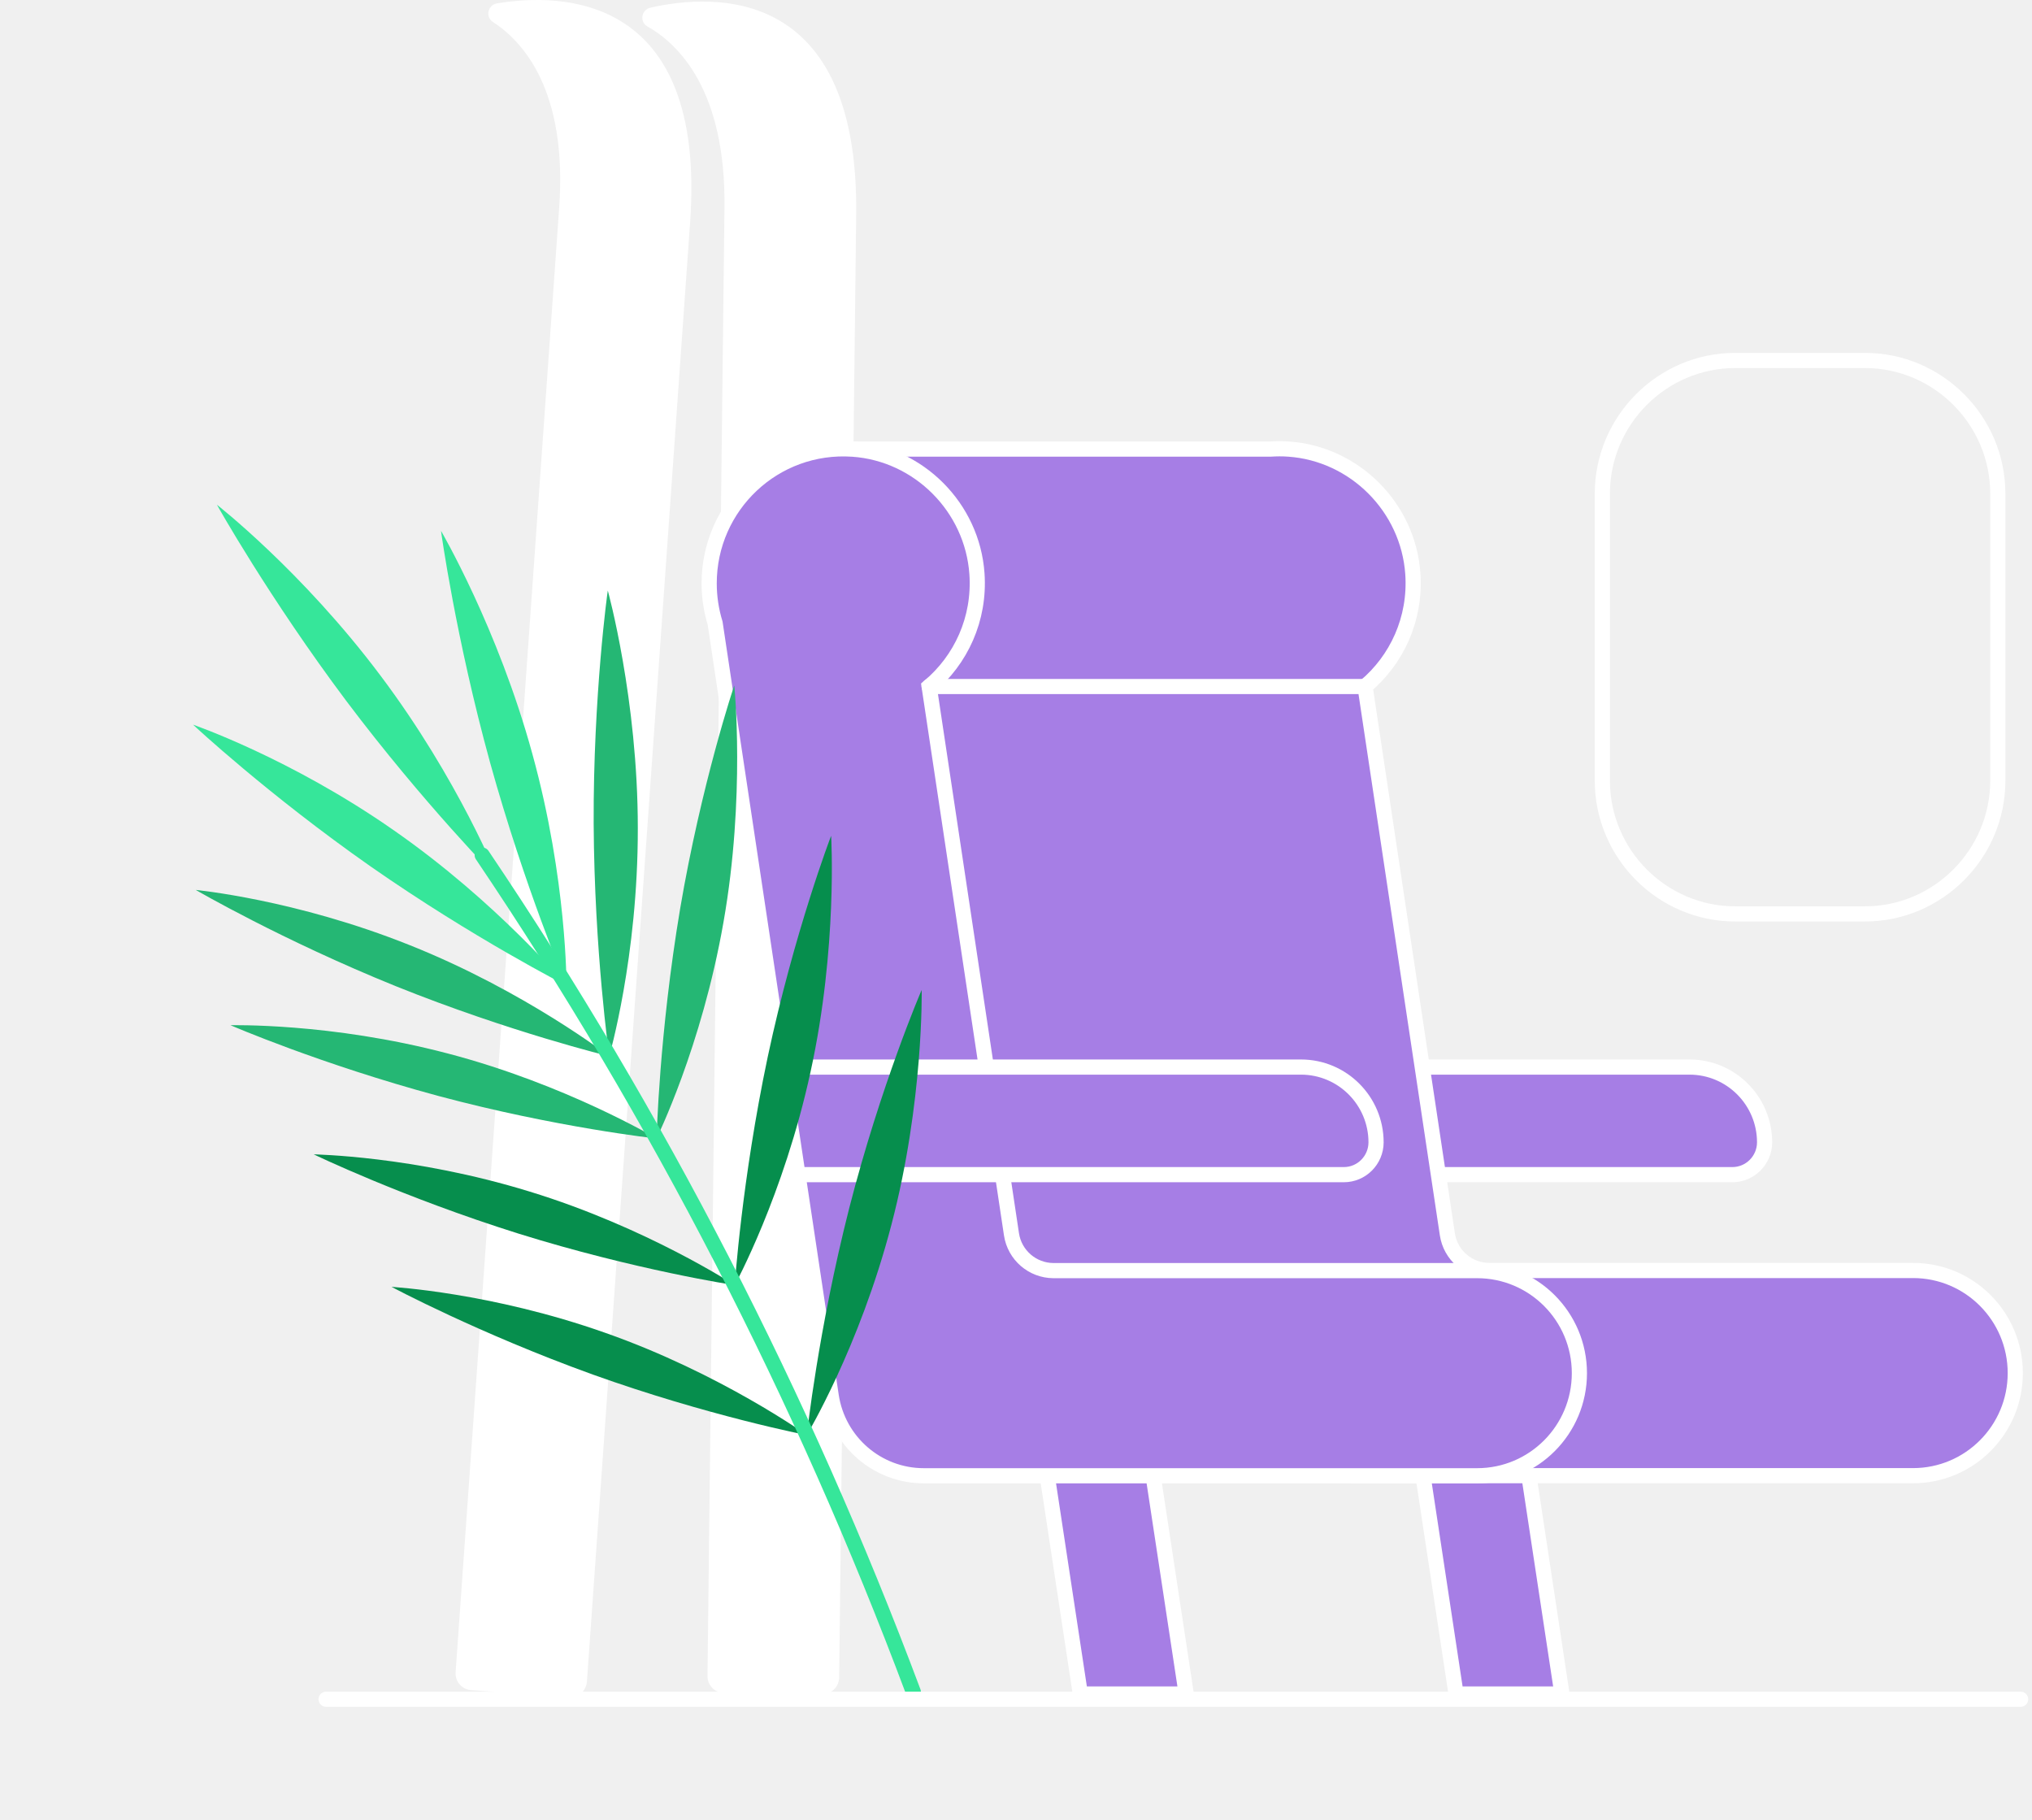
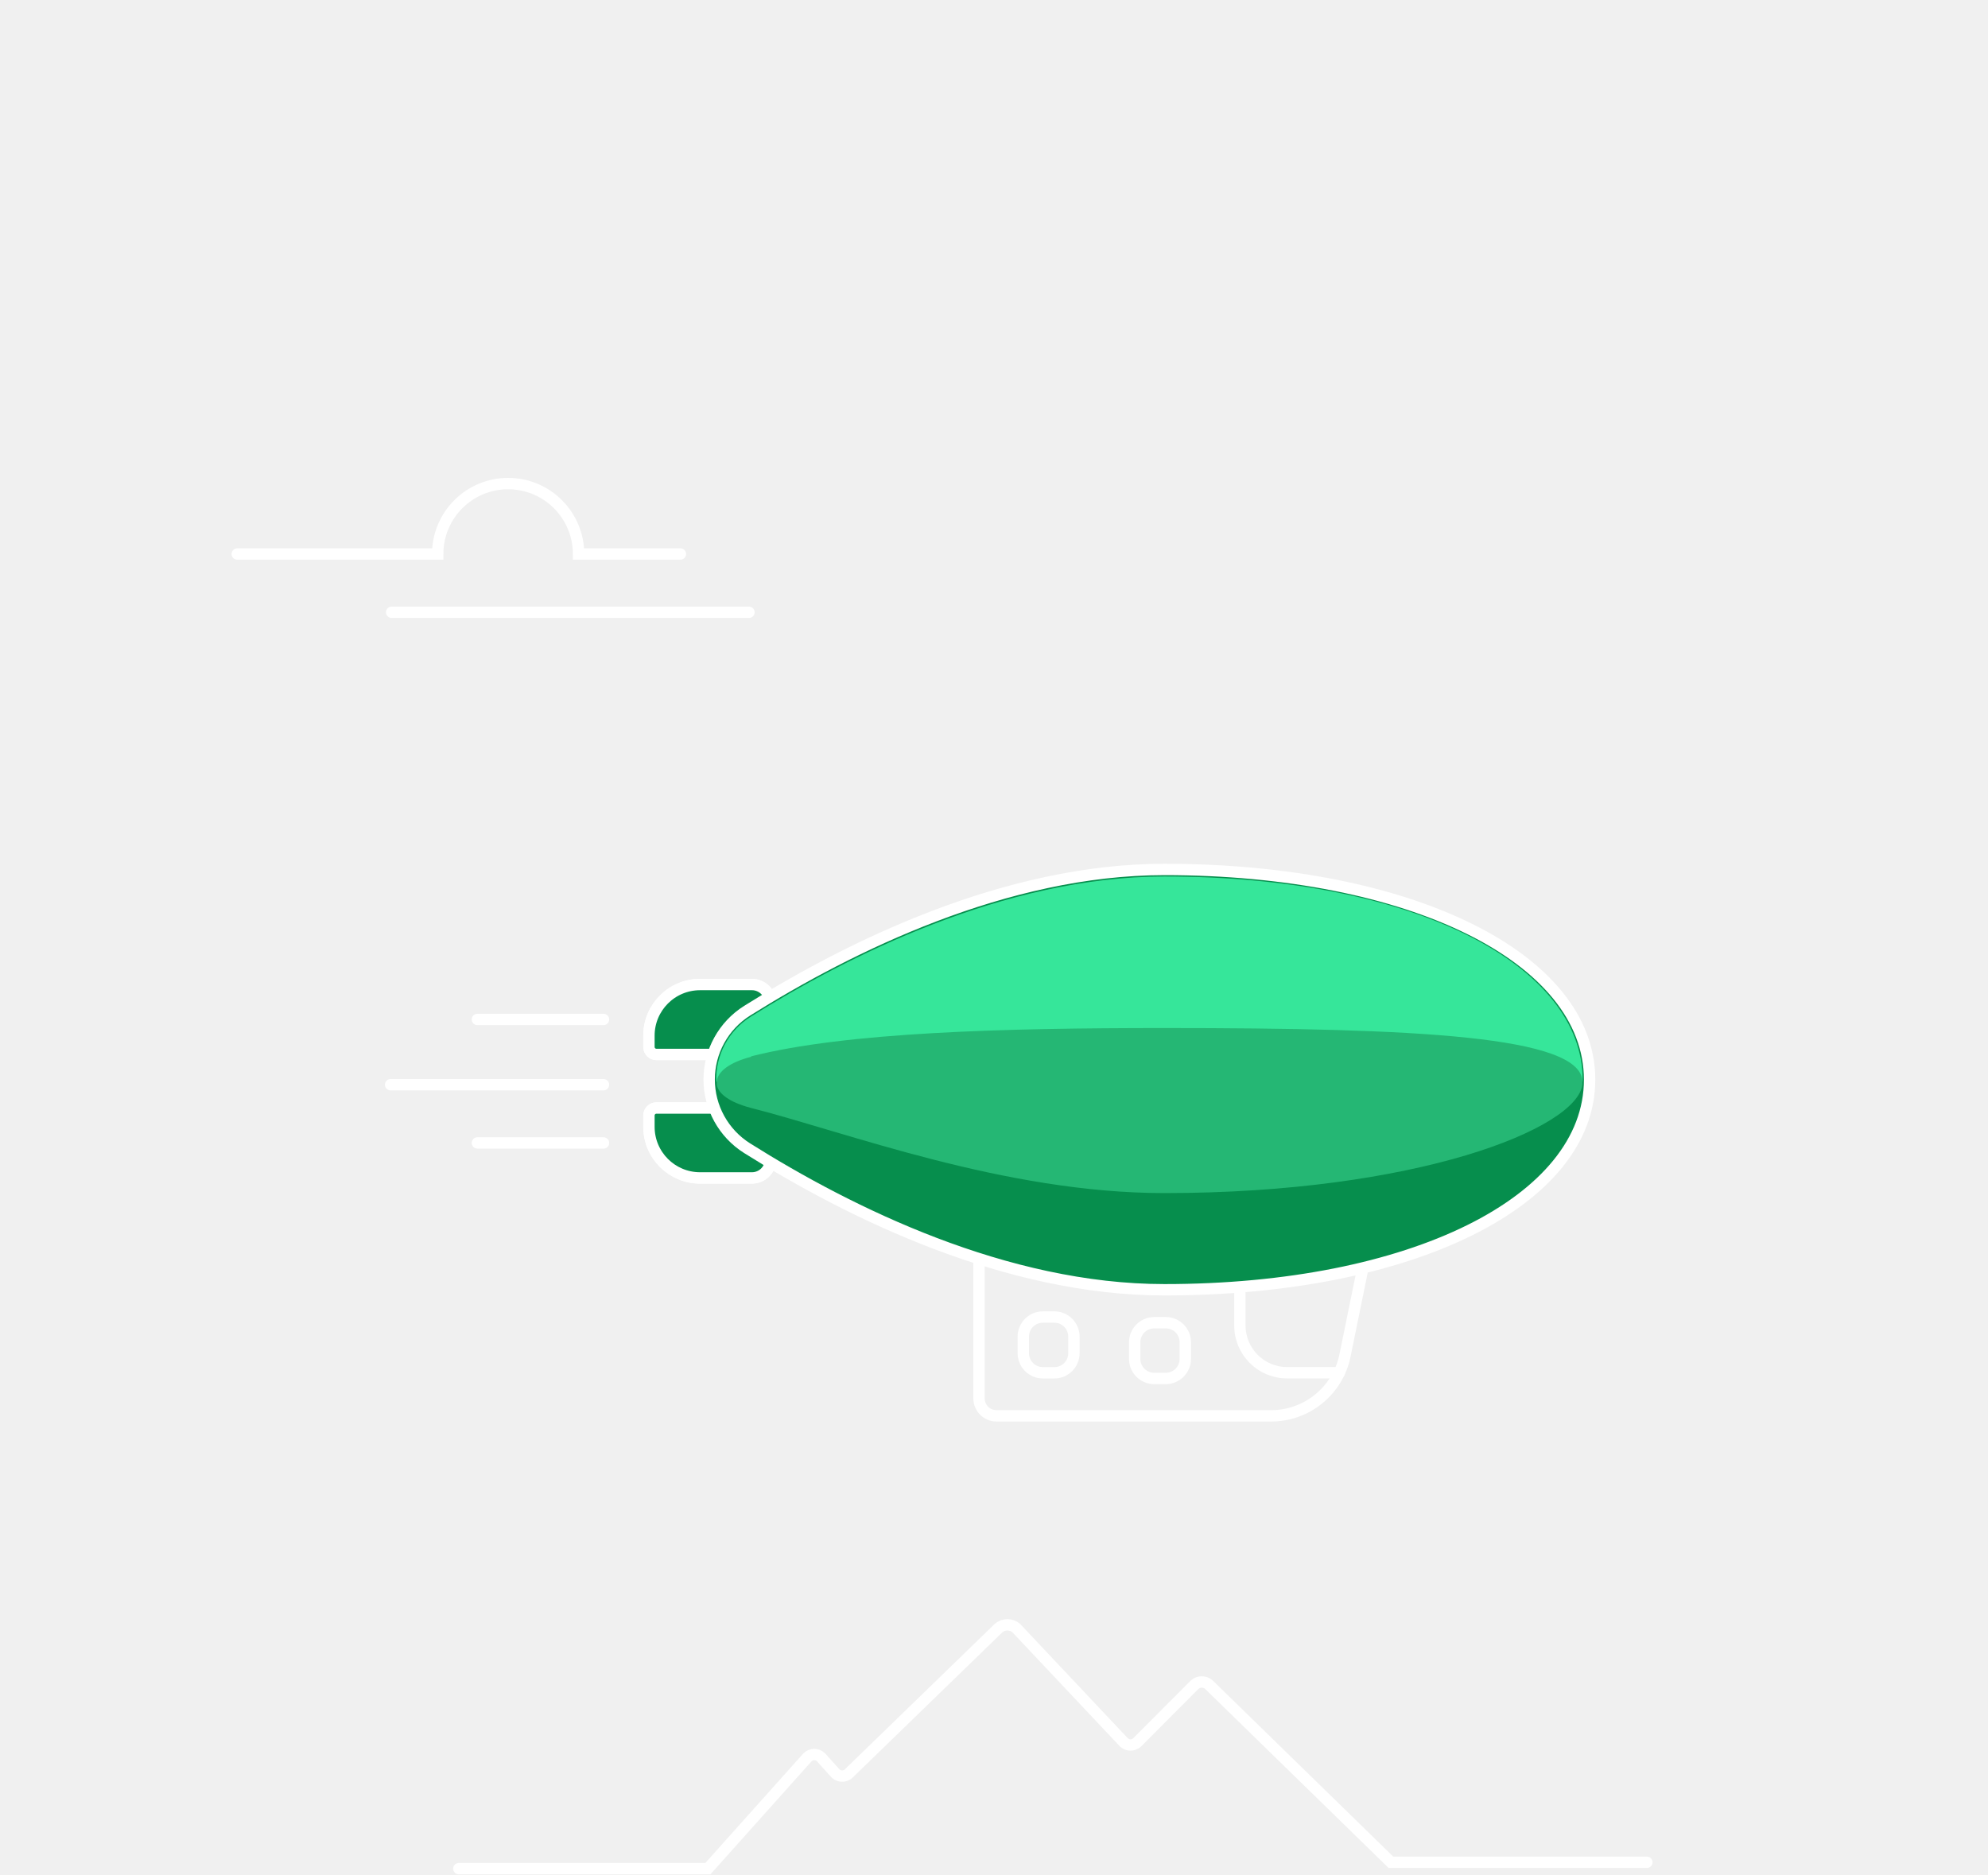
- <svg xmlns="http://www.w3.org/2000/svg" width="268" height="240" fill="none">
-   <path d="M62.126 222.89c-1.208-.084-2.129-1.144-2.036-2.356L73.752 27.366c1.098-15.486-4.799-21.919-8.745-24.47-1.022-.661-.667-2.246.532-2.45C73.997-.953 93.159-.885 91.022 29.29L77.41 221.763c-.085 1.212-1.141 2.136-2.349 2.043l-12.936-.916z" fill="#fff" />
-   <path d="M95.483 223.263c-1.217-.017-2.188-1.017-2.171-2.229l2.239-193.634c.186-15.528-6.075-21.605-10.164-23.911-1.065-.602-.803-2.204.389-2.475 8.356-1.899 27.494-2.967 27.147 27.284l-2.247 192.931c-.017 1.221-1.014 2.195-2.222 2.178l-12.97-.144z" fill="#fff" />
-   <path d="M245.97 120.526h-17.118c-9.634 0-17.52-7.907-17.52-17.58V65.118c0-9.673 7.886-17.579 17.52-17.579h17.118c9.635 0 17.521 7.907 17.521 17.579v37.828c0 9.665-7.886 17.58-17.521 17.58z" stroke="#fff" stroke-width="2" />
-   <path d="M228.482 154.913h-60.741v-14.189h55.089c5.466 0 9.902 4.45 9.902 9.934-.008 2.348-1.909 4.255-4.25 4.255zM156.453 223.407h-13.966l-6.312-41.591h13.967l6.311 41.591zM206.008 223.407h-13.967l-6.303-41.591h13.967l6.303 41.591z" fill="#A67EE5" stroke="#fff" stroke-width="2" stroke-miterlimit="10" />
-   <path d="M252.309 167.551h-55.891c-2.763 0-5.112-2.026-5.526-4.772l-10.857-72.242c4.174-3.501 6.717-8.9 6.303-14.884-.608-8.739-7.672-15.825-16.383-16.427-.811-.059-1.614-.051-2.408 0h-55.089l-.312 102.89 15.766 23.352 47.189 8.391c1.326.483 2.746.754 4.224.754h72.984c7.452 0 13.485-6.06 13.485-13.527 0-7.476-6.033-13.536-13.485-13.536z" fill="#A67EE5" stroke="#fff" stroke-width="2" stroke-miterlimit="10" />
-   <path d="M133.404 162.787l-10.857-72.241c4.174-3.501 6.717-8.9 6.303-14.884-.608-8.739-7.672-15.825-16.383-16.427-10.333-.712-18.934 7.484-18.934 17.698 0 1.831.279 3.594.786 5.255L109.628 184.079c.913 6.06 6.1 10.544 12.209 10.544h72.984c7.452 0 13.485-6.06 13.485-13.528 0-7.476-6.041-13.527-13.485-13.527H138.93c-2.763-.017-5.112-2.043-5.526-4.781z" fill="#A67EE5" stroke="#fff" stroke-width="2" stroke-miterlimit="10" />
-   <path d="M177.238 154.913h-71.995l-2.129-14.189h68.472c5.466 0 9.902 4.45 9.902 9.934-.008 2.348-1.909 4.255-4.25 4.255z" fill="#A67EE5" stroke="#fff" stroke-width="2" stroke-miterlimit="10" />
-   <path d="M122.547 90.537h57.488" stroke="#fff" stroke-width="2" stroke-miterlimit="10" stroke-linecap="round" />
-   <path d="M50.163 89.071c10.35 13.753 15.589 26.951 15.589 26.924-.026-.007-9.88-10.007-20.077-23.553-10.172-13.571-17.066-25.861-17.067-25.882-.026-.007 11.226 8.739 21.555 22.511zM51.922 109.489c13.717 9.539 22.811 20.511 22.797 20.486-.019.006-12.308-6.27-25.84-15.708-13.514-9.465-23.412-18.675-23.416-18.701-.023.008 12.752 4.356 26.459 13.923z" fill="#36E69A" />
-   <path d="M64.64 100.581c4.568 16.471 10.059 29.379 10.079 29.394-.018.017.097-13.847-4.497-30.522-4.562-16.677-12.075-29.461-12.055-29.445-.014.014 1.937 14.1 6.473 30.573z" fill="#36E69A" />
-   <path d="M78.298 108.621c.096 16.905 2.051 30.654 2.061 30.67-.025.004 3.784-13.013 3.762-30.054.008-17.037-3.965-31.378-3.958-31.355-.019.005-1.929 13.844-1.865 30.739z" fill="#25B774" />
-   <path d="M54.065 124.656c15.151 6.039 26.312 14.657 26.293 14.635-.007.015-13.166-3.197-28.171-9.239-14.993-6.071-26.355-12.676-26.368-12.69-.014.013 13.099 1.224 28.246 7.294zM59.044 138.93c15.592 4.071 27.573 11.22 27.556 11.209-.003.023-13.308-1.46-28.784-5.605-15.473-4.17-27.409-9.318-27.419-9.334-.007.026 13.059-.372 28.647 3.73zM89.696 119.886c-2.764 16.471-3.098 30.231-3.095 30.246-.024-.003 5.936-11.994 8.824-28.543 2.912-16.535 1.416-31.206 1.421-31.188-.028-0-4.359 13.026-7.151 29.485z" fill="#25B774" />
-   <path d="M69.841 157.14c15.411 4.711 27.083 12.354 27.07 12.34-.003.023-13.239-2.017-28.529-6.793-15.29-4.804-26.995-10.439-27.004-10.455-.007.026 13.057.167 28.463 4.908z" fill="#068E4D" />
-   <path d="M101.254 139.387c-3.444 16.341-4.347 30.078-4.341 30.097-.024-.003 6.431-11.74 9.995-28.158 3.595-16.402 2.706-31.116 2.711-31.097-.024-.003-4.893 12.828-8.365 29.158zM79.878 175.79c15.203 5.349 26.557 13.481 26.544 13.467-.006.019-13.147-2.571-28.23-7.979-15.081-5.443-26.544-11.555-26.553-11.571-.007.025 13.041.704 28.24 6.083z" fill="#068E4D" />
-   <path d="M111.998 159.354c-4.117 16.186-5.586 29.887-5.579 29.899-.026-.007 6.906-11.475 11.148-27.729 4.268-16.247 3.994-30.981 3.993-30.964-.024-.003-5.419 12.614-9.562 28.794z" fill="#068E4D" />
-   <path d="M63.598 112.768c23.181 34.376 42.278 71.413 56.86 110.366" stroke="#36E69A" stroke-width="2" stroke-miterlimit="10" stroke-linecap="round" stroke-linejoin="round" />
-   <path d="M43.009 224.097H266.5" stroke="#fff" stroke-width="2" stroke-miterlimit="10" stroke-linecap="round" />
+ <svg xmlns="http://www.w3.org/2000/svg" fill="none" viewBox="0 0 350 330">
+   <g id="airship-scene">
+     <animate attributeName="opacity" id="hideAirshipScene" from="1" to="0" dur="0.2s" begin="2s" fill="freeze" />
+     <g id="cabine">
+       <animateTransform attributeName="transform" type="skewY" values="-2; 0; -2;" dur="2s" repeatCount="indefinite" />
+       <path d="M175.44,249.28h48.36a13.27,13.27,0,0,0,13-10.65l3.74-18.32H172.36v25.89A3.09,3.09,0,0,0,175.44,249.28Z" fill="none" stroke="#fff" stroke-linecap="round" stroke-linejoin="round" stroke-width="2" />
+       <path d="M235.79,241.69h-9.22a8.31,8.31,0,0,1-8.28-8.31V220.31" fill="none" stroke="#fff" stroke-linecap="round" stroke-miterlimit="10" stroke-width="2" />
+       <path d="M 205.25 242.7 C 206.162 242.695 207.034 242.329 207.677 241.682 C 208.319 241.036 208.68 240.162 208.68 239.25 C 208.68 238.277 208.68 237.303 208.68 236.33 C 208.681 235.878 208.594 235.431 208.422 235.013 C 208.25 234.595 207.998 234.215 207.68 233.895 C 207.361 233.574 206.983 233.32 206.566 233.146 C 206.149 232.972 205.702 232.881 205.25 232.88 C 205.25 232.88 205.25 232.88 205.25 232.88 C 205.25 232.88 205.25 232.88 205.25 232.88 L 203.2 232.88 C 202.288 232.885 201.416 233.251 200.773 233.898 C 200.131 234.544 199.77 235.418 199.77 236.33 L 199.77 239.25 C 199.77 240.162 200.131 241.036 200.773 241.682 C 201.416 242.329 202.288 242.695 203.2 242.7 L 205.25 242.7" fill="none" stroke="#fff" stroke-linecap="round" stroke-linejoin="round" stroke-width="2" />
+       <path d="M185.64,231.88h-2.05a3.45,3.45,0,0,0-3.43,3.45v2.92a3.45,3.45,0,0,0,3.43,3.45h2.05a3.45,3.45,0,0,0,3.43-3.45v-2.92A3.45,3.45,0,0,0,185.64,231.88Z" fill="none" stroke="#fff" stroke-linecap="round" stroke-linejoin="round" stroke-width="2" />
+     </g>
+     <g id="tail-backpart">
+       <animateTransform attributeName="transform" type="translate" values="0, -2.5; 0, 2.5; 0, -2.5" dur="2s" repeatCount="indefinite" />
+       <path d="M123.23,173.34h9.16a3.29,3.29,0,0,1,3.29,3.3v5.71a3.29,3.29,0,0,1-3.29,3.3H115.57a1.32,1.32,0,0,1-1.32-1.32v-2a9,9,0,0,1,9-9" fill="#068e4d" />
+       <path d="M123.23,173.34h9.16a3.29,3.29,0,0,1,3.29,3.3v5.71a3.29,3.29,0,0,1-3.29,3.3H115.57a1.32,1.32,0,0,1-1.32-1.32v-2A9,9,0,0,1,123.23,173.34Z" fill="none" stroke="#fff" stroke-linecap="round" stroke-linejoin="round" stroke-width="2" />
+       <path d="M123.23,207.39h9.16a3.29,3.29,0,0,0,3.29-3.3v-5.71a3.29,3.29,0,0,0-3.29-3.3H115.57a1.32,1.32,0,0,0-1.32,1.32v2a9,9,0,0,0,9,9" fill="#068e4d" />
+       <path d="M123.23,207.39h9.16a3.29,3.29,0,0,0,3.29-3.3v-5.71a3.29,3.29,0,0,0-3.29-3.3H115.57a1.32,1.32,0,0,0-1.32,1.32v2A9,9,0,0,0,123.23,207.39Z" fill="none" stroke="#fff" stroke-linecap="round" stroke-linejoin="round" stroke-width="2" />
+     </g>
+     <g id="tail-frontpart">
+       <animateTransform attributeName="transform" type="translate" values="0, 2.5; 0, -2.5; 0, 2.5" dur="2s" repeatCount="indefinite" />
+       <path d="M123.23,173.34h9.16a3.29,3.29,0,0,1,3.29,3.3v5.71a3.29,3.29,0,0,1-3.29,3.3H115.57a1.32,1.32,0,0,1-1.32-1.32v-2a9,9,0,0,1,9-9" fill="#068e4d" />
+       <path d="M123.23,173.34h9.16a3.29,3.29,0,0,1,3.29,3.3v5.71a3.29,3.29,0,0,1-3.29,3.3H115.57a1.32,1.32,0,0,1-1.32-1.32v-2A9,9,0,0,1,123.23,173.34Z" fill="none" stroke="#fff" stroke-linecap="round" stroke-linejoin="round" stroke-width="2" />
+       <path d="M123.23,207.39h9.16a3.29,3.29,0,0,0,3.29-3.3v-5.71a3.29,3.29,0,0,0-3.29-3.3H115.57a1.32,1.32,0,0,0-1.32,1.32v2a9,9,0,0,0,9,9" fill="#068e4d" />
+       <path d="M123.23,207.39h9.16a3.29,3.29,0,0,0,3.29-3.3v-5.71a3.29,3.29,0,0,0-3.29-3.3H115.57a1.32,1.32,0,0,0-1.32,1.32v2A9,9,0,0,0,123.23,207.39Z" fill="none" stroke="#fff" stroke-linecap="round" stroke-linejoin="round" stroke-width="2" />
+     </g>
+     <g id="balloon">
+       <path d="M205,227.08c43.38,0,74.86-15.55,74.86-37s-31.48-37-74.86-37c-27.94,0-55.36,13.53-73.46,24.87a14.3,14.3,0,0,0,0,24.21c18.09,11.33,45.52,24.87,73.46,24.87" fill="#068e4d" />
+       <path d="M205,227.08c43.38,0,74.86-15.55,74.86-37s-31.48-37-74.86-37c-27.94,0-55.36,13.53-73.46,24.87a14.3,14.3,0,0,0,0,24.21C149.63,213.54,177.06,227.08,205,227.08Z" fill="none" stroke="#fff" stroke-width="2" />
+       <path d="M127.612 183.901C126.546 185.908 126.028 188.159 126.11 190.43L278.63 190.44V190.07C278.63 170.32 249.8 154.32 204.99 154.32C176.76 154.32 148.92 168.5 132.18 179C130.253 180.204 128.678 181.894 127.612 183.901Z" fill="#36e69a" />
+       <path d="M204.99 225.8C249.14 225.8 277.73 210.28 278.59 190.94H126.18C126.295 192.993 126.9 194.988 127.944 196.759C128.987 198.53 130.44 200.025 132.18 201.12C148.92 211.61 176.76 225.8 204.99 225.8Z" fill="#068e4d" />
+       <path d="M132.18 186C148.92 181.73 176.76 181 204.99 181C249.52 181 278.25 182.43 278.6 190.38C278.6 190.55 278.6 190.72 278.6 190.89C277.75 198.75 249.15 210.06 205 210.06C176.77 210.06 148.93 199.3 132.19 195.06C128.4 194.06 126.4 192.53 126.19 190.93V190.42C126.32 188.73 128.34 187.06 132.29 186.05" fill="#25b774">
+         <animate attributeName="d" values="             M132.18 186C148.92 181.73 176.76 181 204.99 181C249.52 181 278.25 182.43 278.6 190.38C278.6 190.55 278.6 190.72 278.6 190.89C277.75 198.75 249.15 210.06 205 210.06C176.77 210.06 148.93 199.3 132.19 195.06C128.4 194.06 126.4 192.53 126.19 190.93V190.42C126.32 188.73 128.34 187.06 132.29 186.05;             M132.18 186C148.92 181.73 176.76 171 204.99 171C249.52 171 278.25 182.43 278.6 190.38C278.6 190.55 278.6 190.72 278.6 190.89C277.75 198.75 249.15 200.06 205 200.06C176.77 200.06 148.93 199.3 132.19 195.06C128.4 194.06 126.4 192.53 126.19 190.93V190.42C126.32 188.73 128.34 187.06 132.29 186.05;             M132.18 186C148.92 181.73 176.76 181 204.99 181C249.52 181 278.25 182.43 278.6 190.38C278.6 190.55 278.6 190.72 278.6 190.89C277.75 198.75 249.15 210.06 205 210.06C176.77 210.06 148.93 199.3 132.19 195.06C128.4 194.06 126.4 192.53 126.19 190.93V190.42C126.32 188.73 128.34 187.06 132.29 186.05           " dur="2s" fill="freeze" repeatCount="indefinite" />
+       </path>
+     </g>
+     <g id="cloud-left">
+       <g id="cloud-left-top">
+         <animate id="cloudLeftAnimation" attributeName="opacity" fill="freeze" values="0; 1; 1; 0" keyTimes="0; 0.3; 0.7; 1" dur="1s" />
+         <animateTransform attributeName="transform" type="translate" from="180, 0" to="0, 0" dur="1s" additive="sum" />
+         <line x1="68.95" y1="107.8" x2="131.86" y2="107.8" fill="none" stroke="#fff" stroke-linecap="round" stroke-miterlimit="10" stroke-width="2" />
+       </g>
+       <g id="cloud-left-bottom">
+         <animate attributeName="opacity" fill="freeze" dur="1s" values="0; 1; 1; 0" keyTimes="0; 0.3; 0.7; 1" />
+         <animateTransform attributeName="transform" type="translate" dur="1s" additive="sum" from="190, 0" to="0, 0" />
+         <path d="M41.77,97.54H77.06a12.4,12.4,0,1,1,24.8,0h17.93" fill="none" stroke="#fff" stroke-linecap="round" stroke-miterlimit="10" stroke-width="2" />
+       </g>
+     </g>
+     <g id="cloud-right">
+       <g id="cloud-right-top" style="opacity: 0">
+         <animate attributeName="opacity" values="0; 1; 1; 0" keyTimes="0; 0.3; 0.7; 1" dur="1s" begin="cloudLeftAnimation.end - 0.3s" fill="freeze" />
+         <animateTransform attributeName="transform" type="translate" from="0, 0" to="-150, 0" dur="1s" begin="cloudLeftAnimation.end - 0.3s" additive="sum" />
+         <path d="M278.75,82.91H251.39a12.4,12.4,0,1,0-24.8,0H208.65" fill="none" stroke="#fff" stroke-linecap="round" stroke-miterlimit="10" stroke-width="2" />
+         <line x1="287.01" y1="82.91" x2="309.21" y2="82.91" fill="none" stroke="#fff" stroke-linecap="round" stroke-miterlimit="10" stroke-width="2" />
+       </g>
+       <g style="opacity: 0" id="cloud-right-bottom">
+         <animate attributeName="opacity" values="0; 1; 1; 0" keyTimes="0; 0.3; 0.7; 1" dur="1s" begin="cloudLeftAnimation.end - 0.3s" fill="freeze" />
+         <animateTransform attributeName="transform" type="translate" from="0, 0" to="-140, 0" dur="1s" begin="cloudLeftAnimation.end - 0.3s" additive="sum" />
+         <line x1="258.96" y1="93.19" x2="298.74" y2="93.19" fill="none" stroke="#fff" stroke-linecap="round" stroke-miterlimit="10" stroke-width="2" />
+       </g>
+     </g>
+     <g id="trail">
+       <line x1="106.25" y1="179.49" x2="84.05" y2="179.49" fill="none" stroke="#fff" stroke-linecap="round" stroke-miterlimit="10" stroke-width="2">
+         <animate attributeName="x2" type="scale" values="84.05; 100; 84.05" dur="0.5s" begin="0.2s" repeatCount="indefinite" />
+       </line>
+       <line x1="106.25" y1="201.23" x2="84.05" y2="201.23" fill="none" stroke="#fff" stroke-linecap="round" stroke-miterlimit="10" stroke-width="2">
+         <animate attributeName="x2" type="scale" values="84.05; 100; 84.05" begin="0.3s" dur="0.5s" repeatCount="indefinite" />
+       </line>
+       <line x1="106.25" y1="190.98" x2="68.77" y2="190.98" fill="none" stroke="#fff" stroke-linecap="round" stroke-miterlimit="10" stroke-width="2">
+         <animate attributeName="x2" type="scale" values="68.77; 85; 68.77" dur="0.5s" begin="0.1s" repeatCount="indefinite" />
+       </line>
+     </g>
+   </g>
+   <g id="chair-scene">
+     <defs>
+       <clipPath id="window">
+         <path d="M275,225.43H257.87a17.6,17.6,0,0,1-17.52-17.58V170a17.6,17.6,0,0,1,17.52-17.58H275A17.6,17.6,0,0,1,292.51,170v37.83A17.61,17.61,0,0,1,275,225.43Z" />
+       </clipPath>
+     </defs>
+     <g id="skis" opacity="0">
+       <animate attributeName="opacity" from="0" to="1" begin="chairFadeInAnimation.begin + 0.1s" dur="0.2s" fill="freeze" />
+       <animateTransform attributeName="transform" type="translate" from="-30, 0" to="0, 0" dur="0.2s" begin="chairFadeInAnimation.begin + 0.1s" additive="sum" />
+       <animateTransform id="skisRotateAnimation" attributeName="transform" type="rotate" values="0 105 350; 0.5 105 350; 0 105 350" dur="1s" begin="4s; skisRotateAnimation.end + 4s" additive="sum" />
+       <path d="M91.14,327.79a2.2,2.2,0,0,1-2-2.36l13.66-193.17c1.1-15.49-4.8-21.92-8.75-24.47a1.35,1.35,0,0,1,.53-2.45C103,104,122.18,104,120,134.19L106.43,326.67a2.2,2.2,0,0,1-2.35,2Z" fill="#fff" />
+       <path d="M124.5,328.17a2.2,2.2,0,0,1-2.17-2.23l2.24-193.63c0.19-15.53-6.07-21.61-10.16-23.91a1.35,1.35,0,0,1,.39-2.47c8.36-1.9,27.49-3,27.15,27.28l-2.25,192.93a2.2,2.2,0,0,1-2.22,2.18Z" fill="#fff" />
+     </g>
+     <g id="window">
+       <path opacity="0" d="M275,225.43H257.87a17.6,17.6,0,0,1-17.52-17.58V170a17.6,17.6,0,0,1,17.52-17.58H275A17.6,17.6,0,0,1,292.51,170v37.83A17.61,17.61,0,0,1,275,225.43Z" fill="none" stroke="#fff" stroke-width="2">
+         <animate attributeName="d" from="M 205.25 242.7 C 206.162 242.695 207.034 242.329 207.677 241.682 C 208.319 241.036 208.68 240.162 208.68 239.25 C 208.68 238.277 208.68 237.303 208.68 236.33 C 208.681 235.878 208.594 235.431 208.422 235.013 C 208.25 234.595 207.998 234.215 207.68 233.895 C 207.361 233.574 206.983 233.32 206.566 233.146 C 206.149 232.972 205.702 232.881 205.25 232.88 C 205.25 232.88 205.25 232.88 205.25 232.88 C 205.25 232.88 205.25 232.88 205.25 232.88 L 203.2 232.88 C 202.288 232.885 201.416 233.251 200.773 233.898 C 200.131 234.544 199.77 235.418 199.77 236.33 L 199.77 239.25 C 199.77 240.162 200.131 241.036 200.773 241.682 C 201.416 242.329 202.288 242.695 203.2 242.7 L 205.25 242.7" to="M 275 225.43 C 275 225.43 275 225.43 275 225.43 C 275 225.43 275 225.43 275 225.43 C 279.651 225.404 284.103 223.538 287.384 220.24 C 290.665 216.943 292.508 212.481 292.51 207.83 C 292.51 203.627 292.51 199.423 292.51 195.22 C 292.51 191.017 292.51 186.813 292.51 182.61 C 292.51 178.407 292.51 174.203 292.51 170 C 292.505 165.351 290.661 160.893 287.38 157.6 C 284.099 154.306 279.649 152.444 275 152.42 L 257.87 152.42 C 253.22 152.441 248.767 154.302 245.484 157.596 C 242.201 160.89 240.355 165.349 240.35 170 L 240.35 207.85 C 240.355 212.501 242.201 216.96 245.484 220.254 C 248.767 223.548 253.22 225.409 257.87 225.43 L 275 225.43" begin="hideAirshipScene.end - 0.2s" dur="0.2s" fill="freeze" />
+         <animate attributeName="opacity" from="0" to="1" dur="0.1s" begin="hideAirshipScene.end - 0.2s" fill="freeze" additive="sum" />
+       </path>
+     </g>
+     <g id="clouds" clip-path="url(#window)">
+       <g transform="translate(220 160)" opacity="0">
+         <animate attributeName="opacity" from="0" to="1" dur="0.2s" begin="chairFadeInAnimation.end" fill="freeze" />
+         <g>
+           <animateTransform id="windowCloudTransformAnimation" attributeName="transform" type="translate" from="100 0" to="-100 0" dur="2s" begin="chairFadeInAnimation.end; windowCloudTransformAnimation.end + 3s" fill="freeze" />
+           <line x1="28.18" y1="38.34" x2="91.09" y2="38.34" fill="none" stroke="#fff" stroke-linecap="round" stroke-miterlimit="10" stroke-width="2" />
+           <path d="M41.77,97.54H77.06a12.4,12.4,0,1,1,24.8,0h17.93" transform="translate(-40.77 -69.46)" fill="none" stroke="#fff" stroke-linecap="round" stroke-miterlimit="10" stroke-width="2" />
+         </g>
+         <g>
+           <animateTransform attributeName="transform" type="translate" from="-100 0" to="-300 0" dur="2s" begin="windowCloudTransformAnimation.end" fill="freeze" />
+           <line x1="218.19" y1="23.72" x2="257.97" y2="23.72" fill="none" stroke="#fff" stroke-linecap="round" stroke-miterlimit="10" stroke-width="2" />
+           <path d="M278.75,82.91H251.39a12.4,12.4,0,1,0-24.8,0H208.65" transform="translate(-40.77 -69.46)" fill="none" stroke="#fff" stroke-linecap="round" stroke-miterlimit="10" stroke-width="2" />
+           <line x1="246.24" y1="13.45" x2="268.43" y2="13.45" fill="none" stroke="#fff" stroke-linecap="round" stroke-miterlimit="10" stroke-width="2" />
+         </g>
+       </g>
+     </g>
+     <g id="chair" opacity="0">
+       <animate id="chairFadeInAnimation" attributeName="opacity" from="0" to="1" dur="0.2s" begin="hideAirshipScene.end + 0.3s" fill="freeze" />
+       <animateTransform attributeName="transform" type="translate" from="-30, 0" to="0, 0" dur="0.2s" begin="2.3s" additive="sum" />
+       <path d="M257.5,259.82H196.76V245.63h55.09a9.92,9.92,0,0,1,9.9,9.93,4.26,4.26,0,0,1-4.25,4.25" fill="#a67ee5" />
+       <path d="M257.5,259.82H196.76V245.63h55.09a9.92,9.92,0,0,1,9.9,9.93A4.26,4.26,0,0,1,257.5,259.82Z" fill="none" stroke="#fff" stroke-miterlimit="10" stroke-width="2" />
+       <polygon points="185.47 328.31 171.5 328.31 165.19 286.72 179.16 286.72 185.47 328.31" fill="#a67ee5" />
+       <polygon points="185.47 328.31 171.5 328.31 165.19 286.72 179.16 286.72 185.47 328.31" fill="none" stroke="#fff" stroke-miterlimit="10" stroke-width="2" />
+       <polygon points="235.03 328.31 221.06 328.31 214.76 286.72 228.72 286.72 235.03 328.31" fill="#a67ee5" />
+       <polygon points="235.03 328.31 221.06 328.31 214.76 286.72 228.72 286.72 235.03 328.31" fill="none" stroke="#fff" stroke-miterlimit="10" stroke-width="2" />
+       <path d="M281.33,272.45H225.44a5.59,5.59,0,0,1-5.53-4.77l-10.86-72.24a17.71,17.71,0,0,0-12.49-31.31H141.48L141.16,267l15.77,23.35,47.19,8.39a12.3,12.3,0,0,0,4.22.75h73a13.53,13.53,0,0,0,0-27.06" fill="#a67ee5" />
+       <path d="M281.33,272.45H225.44a5.59,5.59,0,0,1-5.53-4.77l-10.86-72.24a17.71,17.71,0,0,0-12.49-31.31H141.48L141.16,267l15.77,23.35,47.19,8.39a12.3,12.3,0,0,0,4.22.75h73A13.53,13.53,0,0,0,281.33,272.45Z" fill="none" stroke="#fff" stroke-miterlimit="10" stroke-width="2" />
+       <path d="M162.42,267.69l-10.86-72.24a17.71,17.71,0,1,0-29-13.61,18,18,0,0,0,.79,5.25L138.65,289a12.36,12.36,0,0,0,12.21,10.54h73a13.53,13.53,0,0,0,0-27.05H167.95a5.62,5.62,0,0,1-5.53-4.78" fill="#a67ee5" />
+       <path d="M162.42,267.69l-10.86-72.24a17.71,17.71,0,1,0-29-13.61,18,18,0,0,0,.79,5.25L138.65,289a12.36,12.36,0,0,0,12.21,10.54h73a13.53,13.53,0,0,0,0-27.05H167.95A5.62,5.62,0,0,1,162.42,267.69Z" fill="none" stroke="#fff" stroke-miterlimit="10" stroke-width="2" />
+       <path d="M206.26,259.82h-72l-2.13-14.19H200.6a9.92,9.92,0,0,1,9.9,9.93,4.26,4.26,0,0,1-4.25,4.25" fill="#a67ee5" />
+       <path d="M206.26,259.82h-72l-2.13-14.19H200.6a9.92,9.92,0,0,1,9.9,9.93A4.26,4.26,0,0,1,206.26,259.82Z" fill="none" stroke="#fff" stroke-miterlimit="10" stroke-width="2" />
+       <line x1="151.57" y1="195.44" x2="209.05" y2="195.44" fill="none" stroke="#fff" stroke-linecap="round" stroke-miterlimit="10" stroke-width="2" />
+     </g>
+     <g id="leaf" opacity="0">
+       <animate attributeName="opacity" from="0" to="1" dur="0.2s" begin="chairFadeInAnimation.begin + 0.2s" fill="freeze" />
+       <animateTransform attributeName="transform" type="translate" from="-30, 0" to="0, 0" dur="0.2s" begin="chairFadeInAnimation.begin + 0.2s" additive="sum" />
+       <animateTransform id="leafRotateAnimation" attributeName="transform" type="rotate" values="0 105 350; -2 105 350; 0 105 350" dur="4s" begin="4s; leafRotateAnimation.end + 4s" additive="sum" />
+       <path d="M79.18,194A131,131,0,0,1,94.77,220.9a255,255,0,0,1-20.08-23.55,259,259,0,0,1-17.07-25.88A131.72,131.72,0,0,1,79.18,194" fill="#36e69a" />
+       <path d="M80.94,214.39a127.19,127.19,0,0,1,22.8,20.49A242.09,242.09,0,0,1,77.9,219.17a235.86,235.86,0,0,1-23.42-18.7,119.82,119.82,0,0,1,26.46,13.92" fill="#36e69a" />
+       <path d="M93.66,205.48a258.38,258.38,0,0,0,10.08,29.39,125.63,125.63,0,0,0-4.5-30.52,135.9,135.9,0,0,0-12.06-29.44,260.33,260.33,0,0,0,6.47,30.57" fill="#36e69a" />
+       <path d="M107.32,213.52a250.14,250.14,0,0,0,2.06,30.67,119.93,119.93,0,0,0,3.76-30.05,131.24,131.24,0,0,0-4-31.36,238.1,238.1,0,0,0-1.87,30.74" fill="#25b774" />
+       <path d="M83.08,229.56a121.93,121.93,0,0,1,26.29,14.64A225.91,225.91,0,0,1,81.21,235a228.11,228.11,0,0,1-26.37-12.69,113.61,113.61,0,0,1,28.25,7.29" fill="#25b774" />
+       <path d="M88.06,243.83A118.11,118.11,0,0,1,115.62,255a211,211,0,0,1-28.78-5.6,220.87,220.87,0,0,1-27.42-9.33,114,114,0,0,1,28.65,3.73" fill="#25b774" />
+       <path d="M118.71,224.79a238,238,0,0,0-3.1,30.25,117.11,117.11,0,0,0,8.82-28.54,127.44,127.44,0,0,0,1.42-31.19,213.92,213.92,0,0,0-7.15,29.48" fill="#25b774" />
+       <path d="M98.86,262a118.24,118.24,0,0,1,27.07,12.34,212.3,212.3,0,0,1-28.53-6.79,220.78,220.78,0,0,1-27-10.45A114.06,114.06,0,0,1,98.86,262" fill="#068e4d" />
+       <path d="M130.27,244.29a236.56,236.56,0,0,0-4.34,30.1,116.94,116.94,0,0,0,10-28.16,127.42,127.42,0,0,0,2.71-31.1,214.43,214.43,0,0,0-8.36,29.16" fill="#068e4d" />
+       <path d="M108.9,280.69a118.21,118.21,0,0,1,26.54,13.47,213.62,213.62,0,0,1-28.23-8,221.65,221.65,0,0,1-26.55-11.57,113.82,113.82,0,0,1,28.24,6.08" fill="#068e4d" />
+       <path d="M141,264.26a236.09,236.09,0,0,0-5.58,29.9,117.46,117.46,0,0,0,11.15-27.73,127.2,127.2,0,0,0,4-31A214.24,214.24,0,0,0,141,264.26" fill="#068e4d" />
+       <path d="M92.62,217.67A529.26,529.26,0,0,1,149.48,328" fill="none" stroke="#36e69a" stroke-linecap="round" stroke-linejoin="round" stroke-width="2" />
+     </g>
+   </g>
+   <g>
+     <path d="M289.94,327.88H244.88L212.8,296.58a1.89,1.89,0,0,0-2.44,0l-10.2,10.23a1.72,1.72,0,0,1-2.25,0l-19-20.17a2.4,2.4,0,0,0-3.1,0l-26.42,25.64a1.71,1.71,0,0,1-2.25,0l-2.63-2.92a1.71,1.71,0,0,0-2.31,0L124.63,329H80.78" fill="none" stroke="#fff" stroke-linecap="round" stroke-miterlimit="10" stroke-width="2">
+       <animate attributeName="d" values="           M 289.94 327.88 L 244.88 327.88 L 212.8 296.58 C 212.459 296.292 212.027 296.134 211.58 296.134 C 211.133 296.134 210.701 296.292 210.36 296.58 L 200.16 306.81 C 199.848 307.08 199.448 307.229 199.035 307.229 C 198.622 307.229 198.222 307.08 197.91 306.81 L 178.91 286.64 C 178.477 286.274 177.927 286.072 177.36 286.072 C 176.793 286.072 176.243 286.274 175.81 286.64 L 149.39 312.28 C 149.079 312.552 148.679 312.702 148.265 312.702 C 147.851 312.702 147.451 312.552 147.14 312.28 L 144.51 309.36 C 144.195 309.071 143.782 308.911 143.355 308.911 C 142.928 308.911 142.515 309.071 142.2 309.36 L 124.63 329 L 80.78 329;           M 290.94 329 L 274.857 329 L 258.774 329 C 253.413 329 248.052 329 242.691 329 C 237.33 329 231.97 329 226.609 329 L 210.526 329 C 205.165 329 199.804 329 194.443 329 C 189.082 329 183.721 329 178.36 329 L 169.58 329 C 166.653 329 163.727 329 160.8 329 C 157.873 329 154.947 329 152.02 329 L 143.24 329 C 140.313 329 137.387 329 134.46 329 C 131.533 329 128.607 329 125.68 329 L 116.9 329 C 113.973 329 111.047 329 108.12 329 C 105.193 329 102.267 329 99.34 329 L 90.56 329 L 81.78 329         " dur="0.2s" begin="hideAirshipScene.end - 0.2s" fill="freeze" />
+     </path>
+   </g>
</svg>
